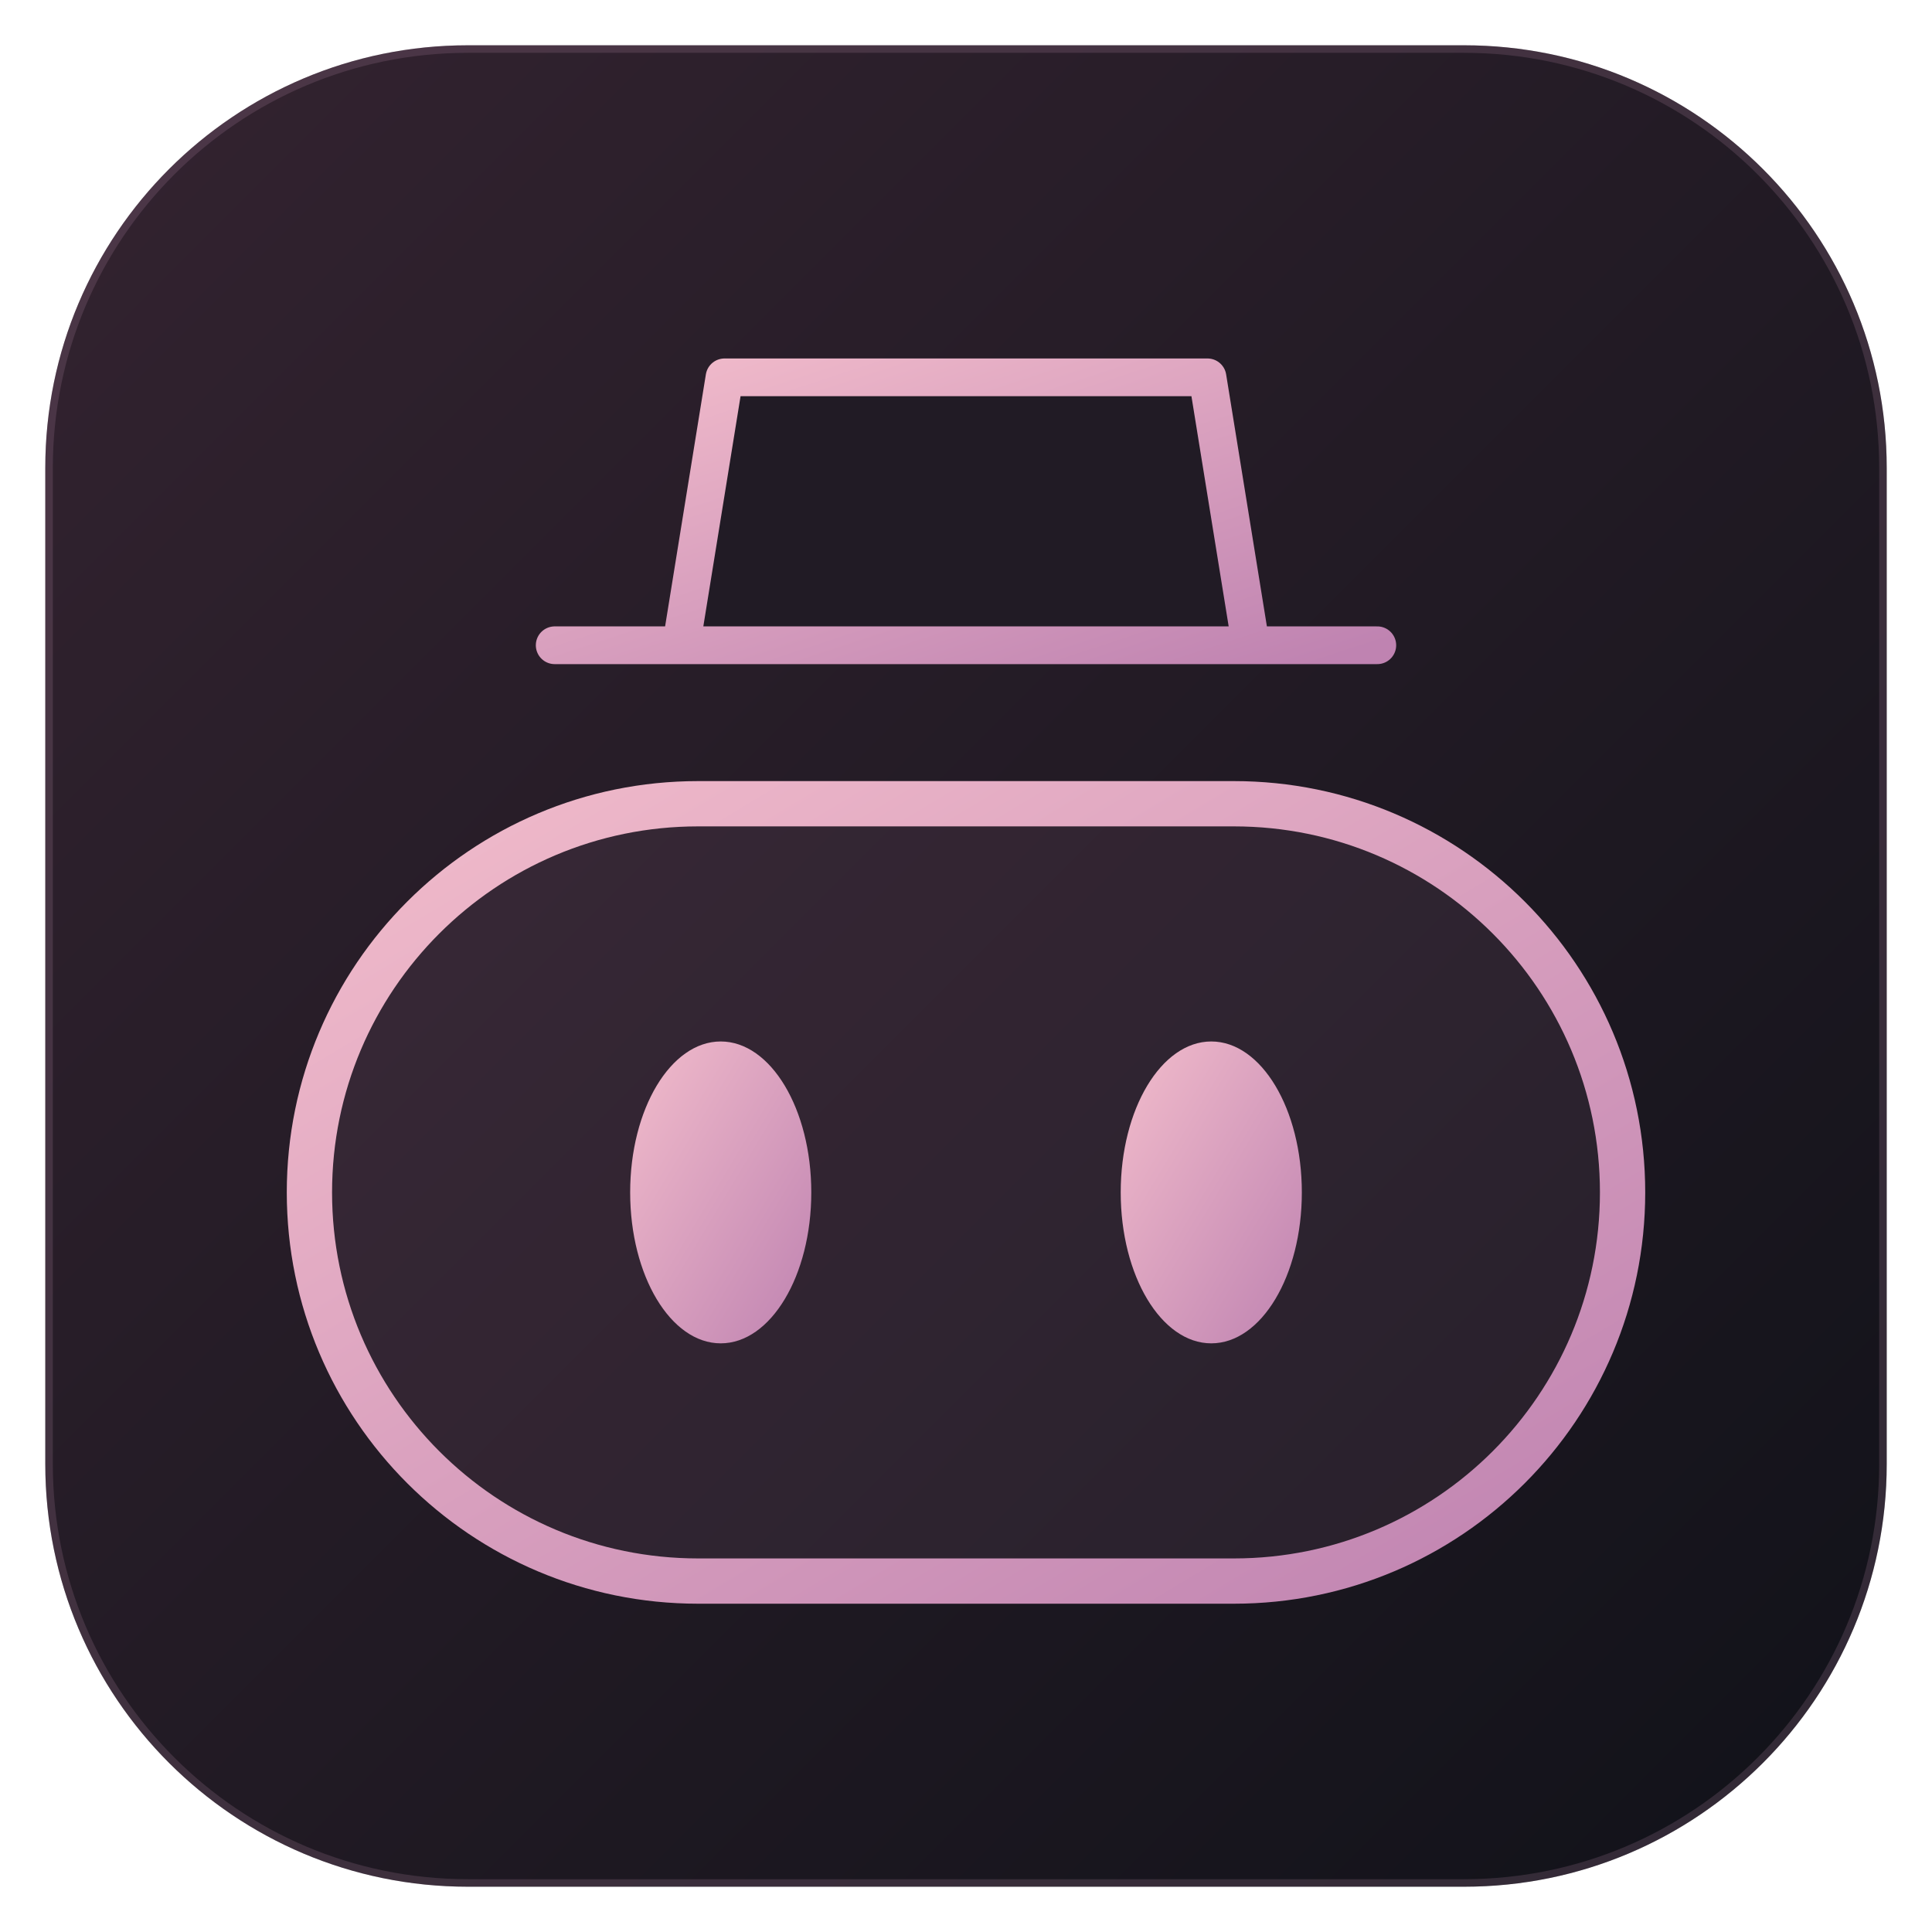
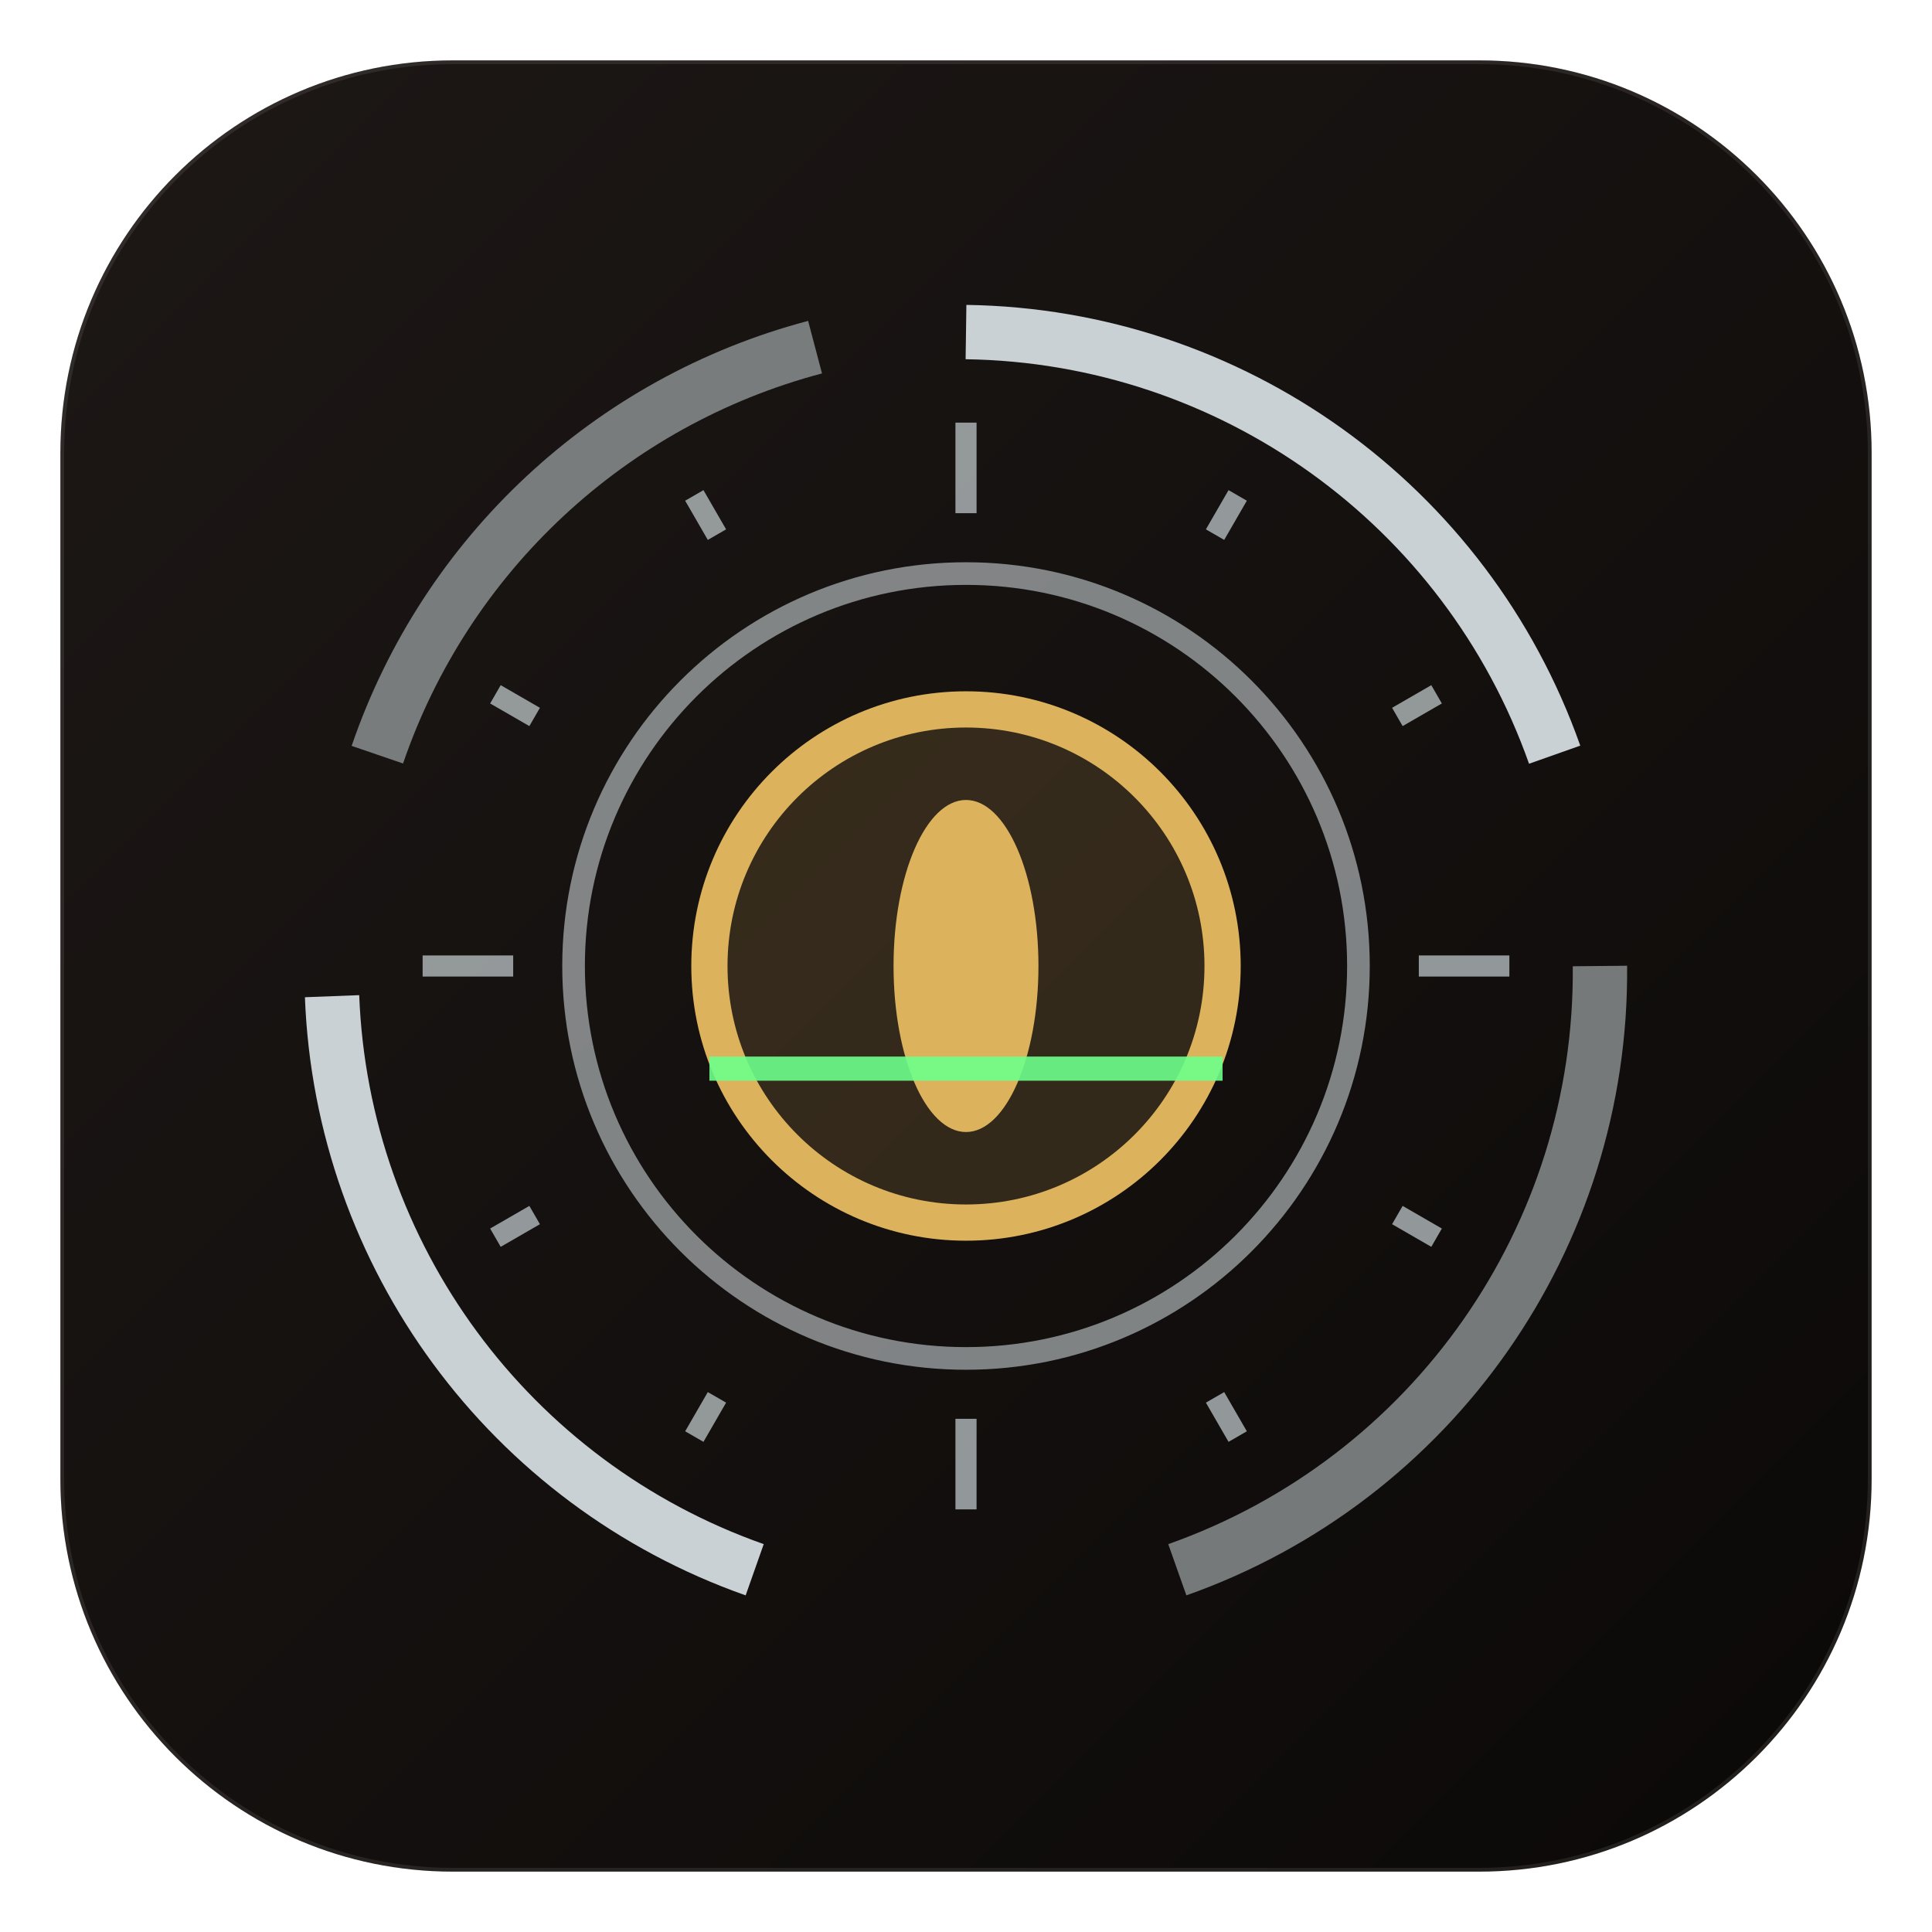
<svg xmlns="http://www.w3.org/2000/svg" width="512" height="512" viewBox="0 0 512 512">
  <defs>
-     <linearGradient id="bg" x2="1" y2="1">
-       <stop stop-color="#332330" />
-       <stop offset="1" stop-color="#111219" />
-     </linearGradient>
-     <linearGradient id="pink" x2="1" y2="1">
-       <stop stop-color="#f2bccb" />
-       <stop offset="1" stop-color="#bf83b1" />
+     <linearGradient id="bg" x1="0" y1="0" x2="1" y2="1">
+       <stop stop-color="#1d1816" />
+       <stop offset="1" stop-color="#0b0908" />
    </linearGradient>
  </defs>
-   <rect x="12" y="12" width="488" height="488" rx="112" fill="url(#bg)" />
-   <rect x="13" y="13" width="486" height="486" rx="111" fill="none" stroke="#b887a5" stroke-opacity=".2" stroke-width="2" />
-   <path d="M147 171h218M181 168l11-68h128l11 68" fill="#211b25" stroke="url(#pink)" stroke-width="10" stroke-linecap="round" stroke-linejoin="round" />
-   <rect x="82" y="213" width="348" height="206" rx="103" fill="#c789ac" fill-opacity=".1" stroke="url(#pink)" stroke-width="12" />
-   <ellipse cx="191" cy="316" rx="24" ry="40" fill="url(#pink)" />
-   <ellipse cx="321" cy="316" rx="24" ry="40" fill="url(#pink)" />
+   <rect x="16" y="16" width="480" height="480" rx="104" fill="url(#bg)" />
+   <rect x="16.5" y="16.5" width="479" height="479" rx="103.5" fill="none" stroke="#ece4d8" stroke-opacity=".1" />
+   <g transform="translate(56 56) scale(4)">
+     <g fill="none" stroke="#c9d1d4" stroke-width="3.6">
+       <path d="M50 8 A42 42 0 0 1 89 36" />
+       <path d="M92 50 A42 42 0 0 1 64 90" opacity=".55" />
+       <path d="M36 90 A42 42 0 0 1 8 52" />
+       <path d="M11 36 A42 42 0 0 1 40 9" opacity=".55" />
+     </g>
+     <g stroke="#c9d1d4" stroke-width="1.4" opacity=".7">
+       <line x1="50" y1="14" x2="50" y2="20" transform="rotate(0 50 50)" />
+       <line x1="50" y1="14" x2="50" y2="17" transform="rotate(30 50 50)" />
+       <line x1="50" y1="14" x2="50" y2="17" transform="rotate(60 50 50)" />
+       <line x1="50" y1="14" x2="50" y2="20" transform="rotate(90 50 50)" />
+       <line x1="50" y1="14" x2="50" y2="17" transform="rotate(120 50 50)" />
+       <line x1="50" y1="14" x2="50" y2="17" transform="rotate(150 50 50)" />
+       <line x1="50" y1="14" x2="50" y2="20" transform="rotate(180 50 50)" />
+       <line x1="50" y1="14" x2="50" y2="17" transform="rotate(210 50 50)" />
+       <line x1="50" y1="14" x2="50" y2="17" transform="rotate(240 50 50)" />
+       <line x1="50" y1="14" x2="50" y2="20" transform="rotate(270 50 50)" />
+       <line x1="50" y1="14" x2="50" y2="17" transform="rotate(300 50 50)" />
+       <line x1="50" y1="14" x2="50" y2="17" transform="rotate(330 50 50)" />
+     </g>
+     <circle cx="50" cy="50" r="26" fill="none" stroke="#c9d1d4" stroke-width="1.5" opacity=".6" />
+     <circle cx="50" cy="50" r="17" fill="#dcb35c" opacity=".16" />
+     <circle cx="50" cy="50" r="17" fill="none" stroke="#dcb35c" stroke-width="2.4" />
+     <ellipse cx="50" cy="50" rx="4.8" ry="11" fill="#dcb35c" />
+     <rect x="33" y="56" width="34" height="1.6" fill="#6dff8a" opacity=".9" />
+   </g>
</svg>
